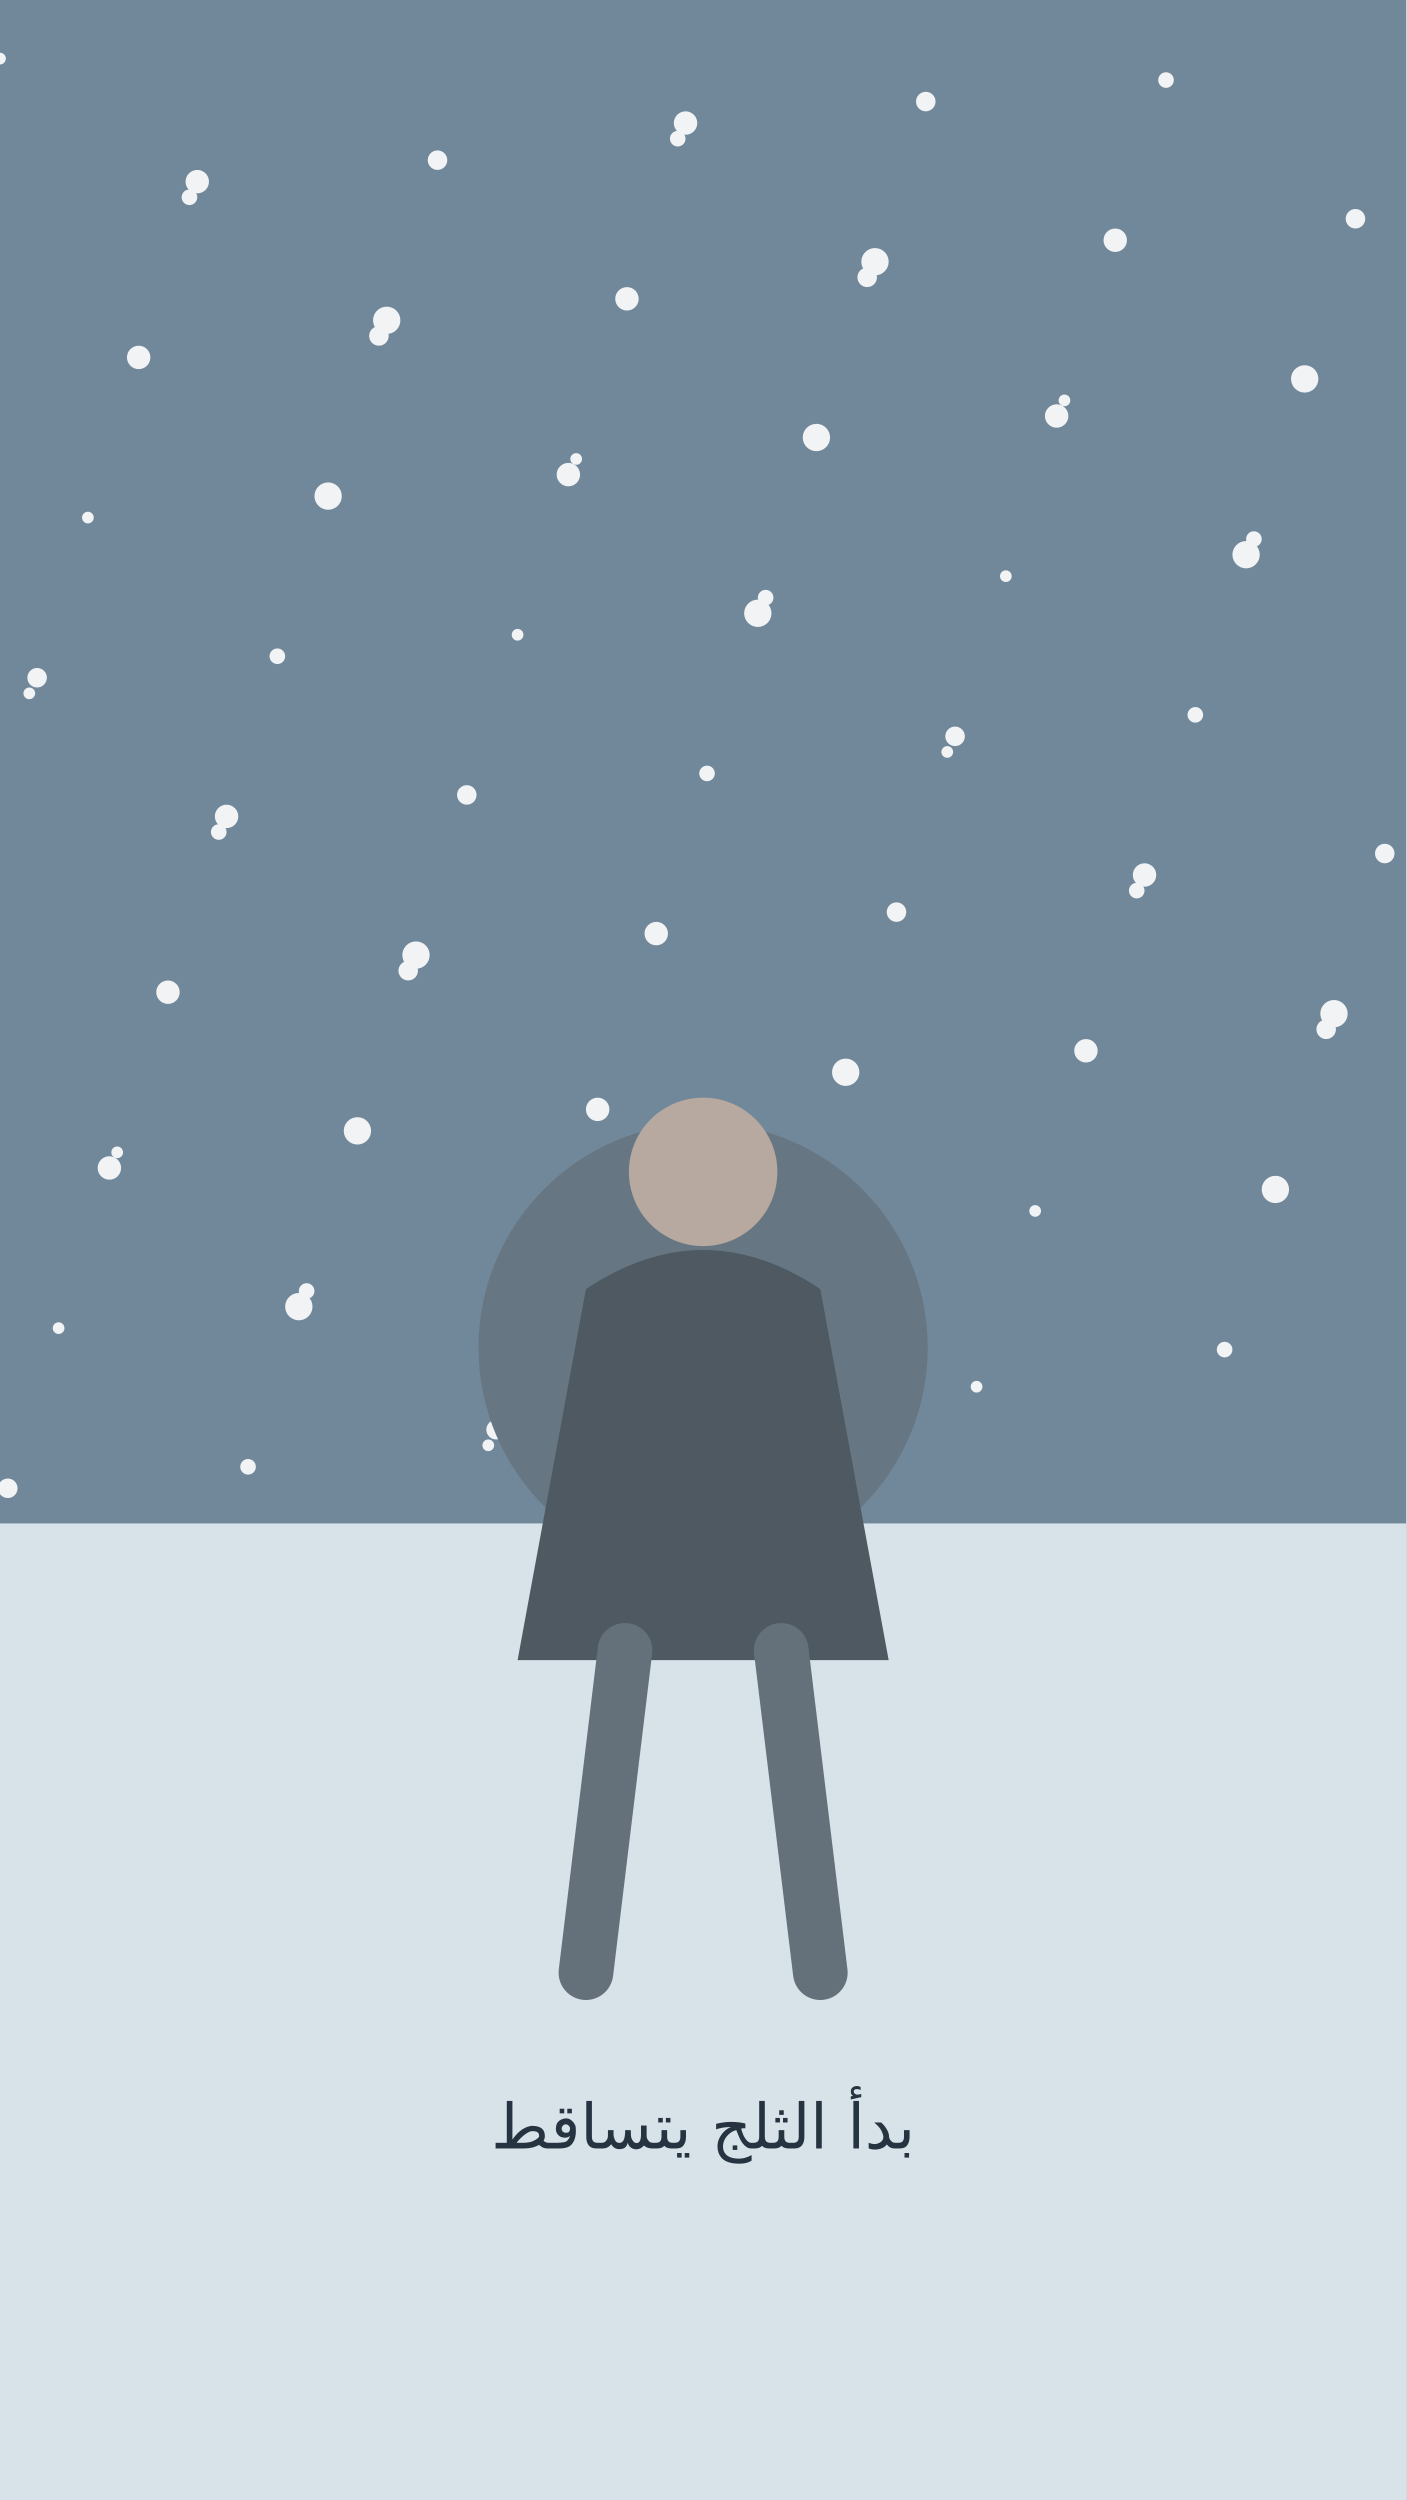
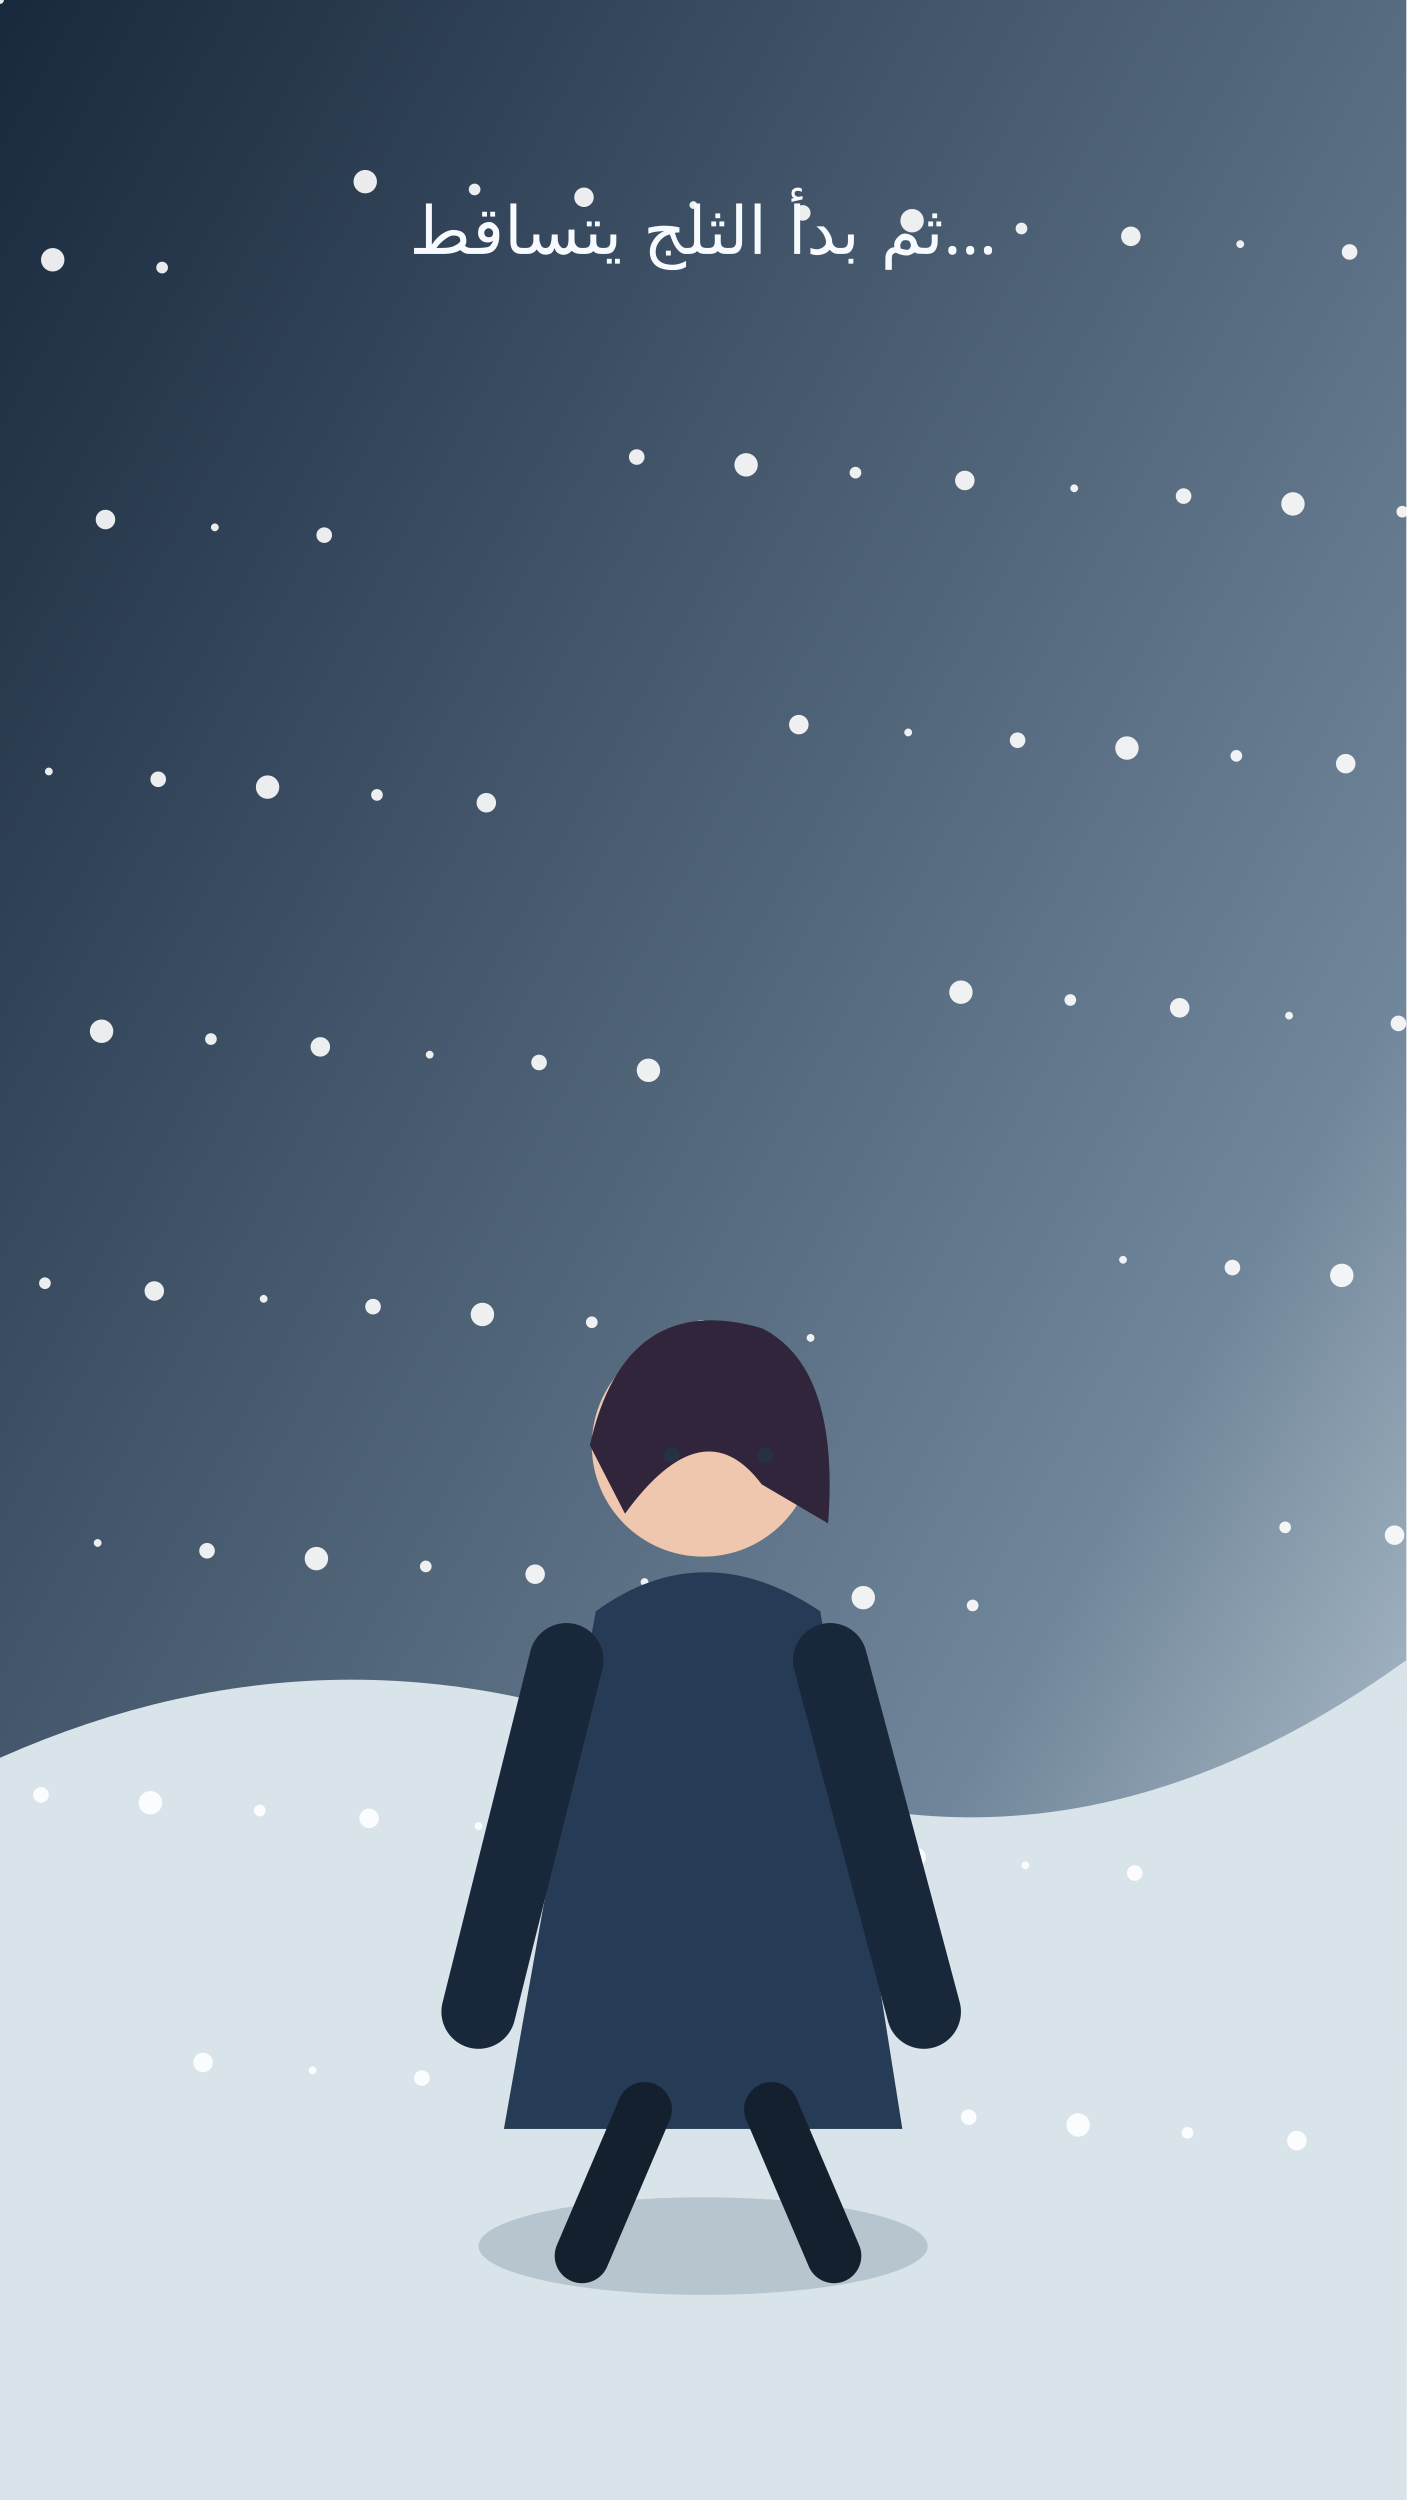
- <svg xmlns="http://www.w3.org/2000/svg" width="720" height="1280">
-   <rect width="720" height="1280" fill="#71879a" />
-   <rect y="780" width="720" height="500" fill="#d8e3e9" />
+ <svg xmlns="http://www.w3.org/2000/svg" viewBox="0 0 720 1280">
+   <defs>
+     <linearGradient id="s" y2="1">
+       <stop stop-color="#18283d" />
+       <stop offset=".7" stop-color="#70869a" />
+       <stop offset="1" stop-color="#d7e3ea" />
+     </linearGradient>
+   </defs>
+   <rect width="720" height="1280" fill="url(#s)" />
+   <path d="M0 900Q180 820 360 900T720 850V1280H0Z" fill="#d9e4ea" />
  <g fill="#fff" opacity=".9">
-     <circle cx="0" cy="30" r="3" />
-     <circle cx="97" cy="101" r="4" />
-     <circle cx="194" cy="172" r="5" />
-     <circle cx="291" cy="243" r="6" />
-     <circle cx="388" cy="314" r="7" />
-     <circle cx="485" cy="385" r="3" />
-     <circle cx="582" cy="456" r="4" />
-     <circle cx="679" cy="527" r="5" />
-     <circle cx="56" cy="598" r="6" />
-     <circle cx="153" cy="669" r="7" />
-     <circle cx="250" cy="740" r="3" />
-     <circle cx="347" cy="71" r="4" />
-     <circle cx="444" cy="142" r="5" />
-     <circle cx="541" cy="213" r="6" />
-     <circle cx="638" cy="284" r="7" />
-     <circle cx="15" cy="355" r="3" />
-     <circle cx="112" cy="426" r="4" />
-     <circle cx="209" cy="497" r="5" />
-     <circle cx="306" cy="568" r="6" />
-     <circle cx="403" cy="639" r="7" />
-     <circle cx="500" cy="710" r="3" />
-     <circle cx="597" cy="41" r="4" />
-     <circle cx="694" cy="112" r="5" />
-     <circle cx="71" cy="183" r="6" />
-     <circle cx="168" cy="254" r="7" />
-     <circle cx="265" cy="325" r="3" />
-     <circle cx="362" cy="396" r="4" />
-     <circle cx="459" cy="467" r="5" />
-     <circle cx="556" cy="538" r="6" />
-     <circle cx="653" cy="609" r="7" />
-     <circle cx="30" cy="680" r="3" />
-     <circle cx="127" cy="751" r="4" />
-     <circle cx="224" cy="82" r="5" />
-     <circle cx="321" cy="153" r="6" />
-     <circle cx="418" cy="224" r="7" />
-     <circle cx="515" cy="295" r="3" />
-     <circle cx="612" cy="366" r="4" />
-     <circle cx="709" cy="437" r="5" />
-     <circle cx="86" cy="508" r="6" />
-     <circle cx="183" cy="579" r="7" />
-     <circle cx="280" cy="650" r="3" />
-     <circle cx="377" cy="721" r="4" />
-     <circle cx="474" cy="52" r="5" />
-     <circle cx="571" cy="123" r="6" />
-     <circle cx="668" cy="194" r="7" />
-     <circle cx="45" cy="265" r="3" />
-     <circle cx="142" cy="336" r="4" />
-     <circle cx="239" cy="407" r="5" />
-     <circle cx="336" cy="478" r="6" />
-     <circle cx="433" cy="549" r="7" />
-     <circle cx="530" cy="620" r="3" />
-     <circle cx="627" cy="691" r="4" />
-     <circle cx="4" cy="762" r="5" />
-     <circle cx="101" cy="93" r="6" />
-     <circle cx="198" cy="164" r="7" />
-     <circle cx="295" cy="235" r="3" />
-     <circle cx="392" cy="306" r="4" />
-     <circle cx="489" cy="377" r="5" />
-     <circle cx="586" cy="448" r="6" />
-     <circle cx="683" cy="519" r="7" />
-     <circle cx="60" cy="590" r="3" />
-     <circle cx="157" cy="661" r="4" />
-     <circle cx="254" cy="732" r="5" />
-     <circle cx="351" cy="63" r="6" />
-     <circle cx="448" cy="134" r="7" />
-     <circle cx="545" cy="205" r="3" />
-     <circle cx="642" cy="276" r="4" />
-     <circle cx="19" cy="347" r="5" />
-     <circle cx="116" cy="418" r="6" />
-     <circle cx="213" cy="489" r="7" />
+     <circle cx="0" cy="0" r="2" />
+     <circle cx="83" cy="137" r="3" />
+     <circle cx="166" cy="274" r="4" />
+     <circle cx="249" cy="411" r="5" />
+     <circle cx="332" cy="548" r="6" />
+     <circle cx="415" cy="685" r="2" />
+     <circle cx="498" cy="822" r="3" />
+     <circle cx="581" cy="959" r="4" />
+     <circle cx="664" cy="1096" r="5" />
+     <circle cx="27" cy="133" r="6" />
+     <circle cx="110" cy="270" r="2" />
+     <circle cx="193" cy="407" r="3" />
+     <circle cx="276" cy="544" r="4" />
+     <circle cx="359" cy="681" r="5" />
+     <circle cx="442" cy="818" r="6" />
+     <circle cx="525" cy="955" r="2" />
+     <circle cx="608" cy="1092" r="3" />
+     <circle cx="691" cy="129" r="4" />
+     <circle cx="54" cy="266" r="5" />
+     <circle cx="137" cy="403" r="6" />
+     <circle cx="220" cy="540" r="2" />
+     <circle cx="303" cy="677" r="3" />
+     <circle cx="386" cy="814" r="4" />
+     <circle cx="469" cy="951" r="5" />
+     <circle cx="552" cy="1088" r="6" />
+     <circle cx="635" cy="125" r="2" />
+     <circle cx="718" cy="262" r="3" />
+     <circle cx="81" cy="399" r="4" />
+     <circle cx="164" cy="536" r="5" />
+     <circle cx="247" cy="673" r="6" />
+     <circle cx="330" cy="810" r="2" />
+     <circle cx="413" cy="947" r="3" />
+     <circle cx="496" cy="1084" r="4" />
+     <circle cx="579" cy="121" r="5" />
+     <circle cx="662" cy="258" r="6" />
+     <circle cx="25" cy="395" r="2" />
+     <circle cx="108" cy="532" r="3" />
+     <circle cx="191" cy="669" r="4" />
+     <circle cx="274" cy="806" r="5" />
+     <circle cx="357" cy="943" r="6" />
+     <circle cx="440" cy="1080" r="2" />
+     <circle cx="523" cy="117" r="3" />
+     <circle cx="606" cy="254" r="4" />
+     <circle cx="689" cy="391" r="5" />
+     <circle cx="52" cy="528" r="6" />
+     <circle cx="135" cy="665" r="2" />
+     <circle cx="218" cy="802" r="3" />
+     <circle cx="301" cy="939" r="4" />
+     <circle cx="384" cy="1076" r="5" />
+     <circle cx="467" cy="113" r="6" />
+     <circle cx="550" cy="250" r="2" />
+     <circle cx="633" cy="387" r="3" />
+     <circle cx="716" cy="524" r="4" />
+     <circle cx="79" cy="661" r="5" />
+     <circle cx="162" cy="798" r="6" />
+     <circle cx="245" cy="935" r="2" />
+     <circle cx="328" cy="1072" r="3" />
+     <circle cx="411" cy="109" r="4" />
+     <circle cx="494" cy="246" r="5" />
+     <circle cx="577" cy="383" r="6" />
+     <circle cx="660" cy="520" r="2" />
+     <circle cx="23" cy="657" r="3" />
+     <circle cx="106" cy="794" r="4" />
+     <circle cx="189" cy="931" r="5" />
+     <circle cx="272" cy="1068" r="6" />
+     <circle cx="355" cy="105" r="2" />
+     <circle cx="438" cy="242" r="3" />
+     <circle cx="521" cy="379" r="4" />
+     <circle cx="604" cy="516" r="5" />
+     <circle cx="687" cy="653" r="6" />
+     <circle cx="50" cy="790" r="2" />
+     <circle cx="133" cy="927" r="3" />
+     <circle cx="216" cy="1064" r="4" />
+     <circle cx="299" cy="101" r="5" />
+     <circle cx="382" cy="238" r="6" />
+     <circle cx="465" cy="375" r="2" />
+     <circle cx="548" cy="512" r="3" />
+     <circle cx="631" cy="649" r="4" />
+     <circle cx="714" cy="786" r="5" />
+     <circle cx="77" cy="923" r="6" />
+     <circle cx="160" cy="1060" r="2" />
+     <circle cx="243" cy="97" r="3" />
+     <circle cx="326" cy="234" r="4" />
+     <circle cx="409" cy="371" r="5" />
+     <circle cx="492" cy="508" r="6" />
+     <circle cx="575" cy="645" r="2" />
+     <circle cx="658" cy="782" r="3" />
+     <circle cx="21" cy="919" r="4" />
+     <circle cx="104" cy="1056" r="5" />
+     <circle cx="187" cy="93" r="6" />
  </g>
-   <circle cx="360" cy="690" r="115" fill="#667783" />
-   <circle cx="360" cy="600" r="38" fill="#b7a99f" />
-   <path d="M300 660Q360 620 420 660L455 850H265Z" fill="#4e5961" />
-   <path d="M320 845L300 1010M400 845L420 1010" stroke="#65717a" stroke-width="28" stroke-linecap="round" />
-   <text x="360" y="1100" text-anchor="middle" fill="#253440" font-size="32" font-family="sans-serif">بدأ الثلج يتساقط</text>
+   <g transform="translate(0 40)">
+     <ellipse cx="360" cy="1110" rx="115" ry="25" fill="#8da0ad" opacity=".45" />
+     <circle cx="360" cy="700" r="57" fill="#efc6ae" />
+     <path d="M302 700Q320 620 390 640Q430 660 424 740L390 720Q360 680 320 735Z" fill="#30253b" />
+     <path d="M305 785Q360 745 420 785L462 1050H258Z" fill="#263b55" />
+     <path d="M290 810l-45 180M425 810l48 180" stroke="#18273a" stroke-width="38" stroke-linecap="round" />
+     <path d="M330 1040l-32 75M395 1040l32 75" stroke="#15202e" stroke-width="28" stroke-linecap="round" />
+     <circle cx="344" cy="705" r="4" fill="#253244" />
+     <circle cx="392" cy="705" r="4" fill="#253244" />
+   </g>
+   <text x="360" y="130" text-anchor="middle" fill="#f7fbff" font-family="sans-serif" font-size="34">ثم بدأ الثلج يتساقط...</text>
</svg>
